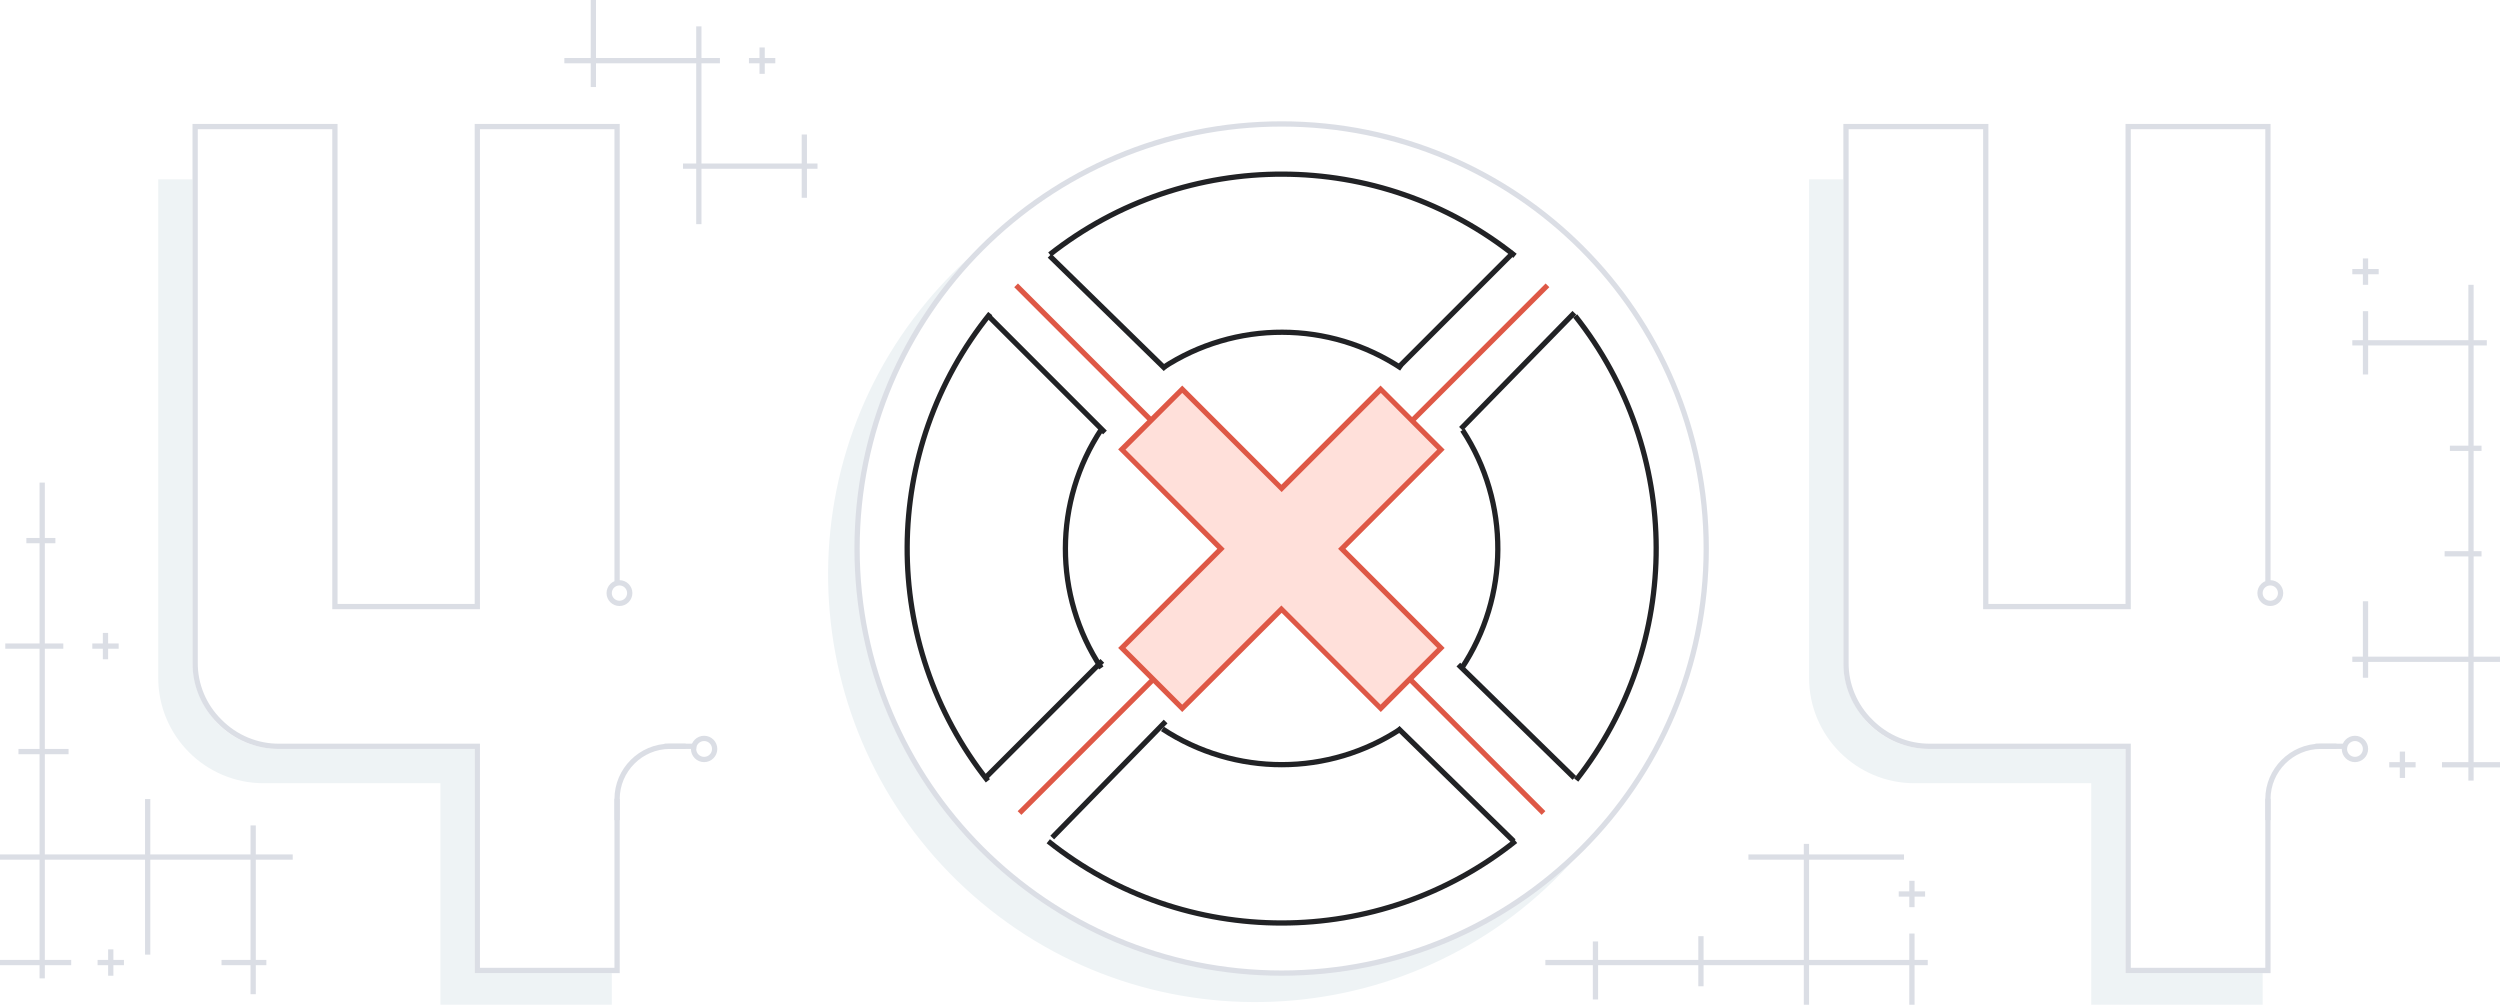
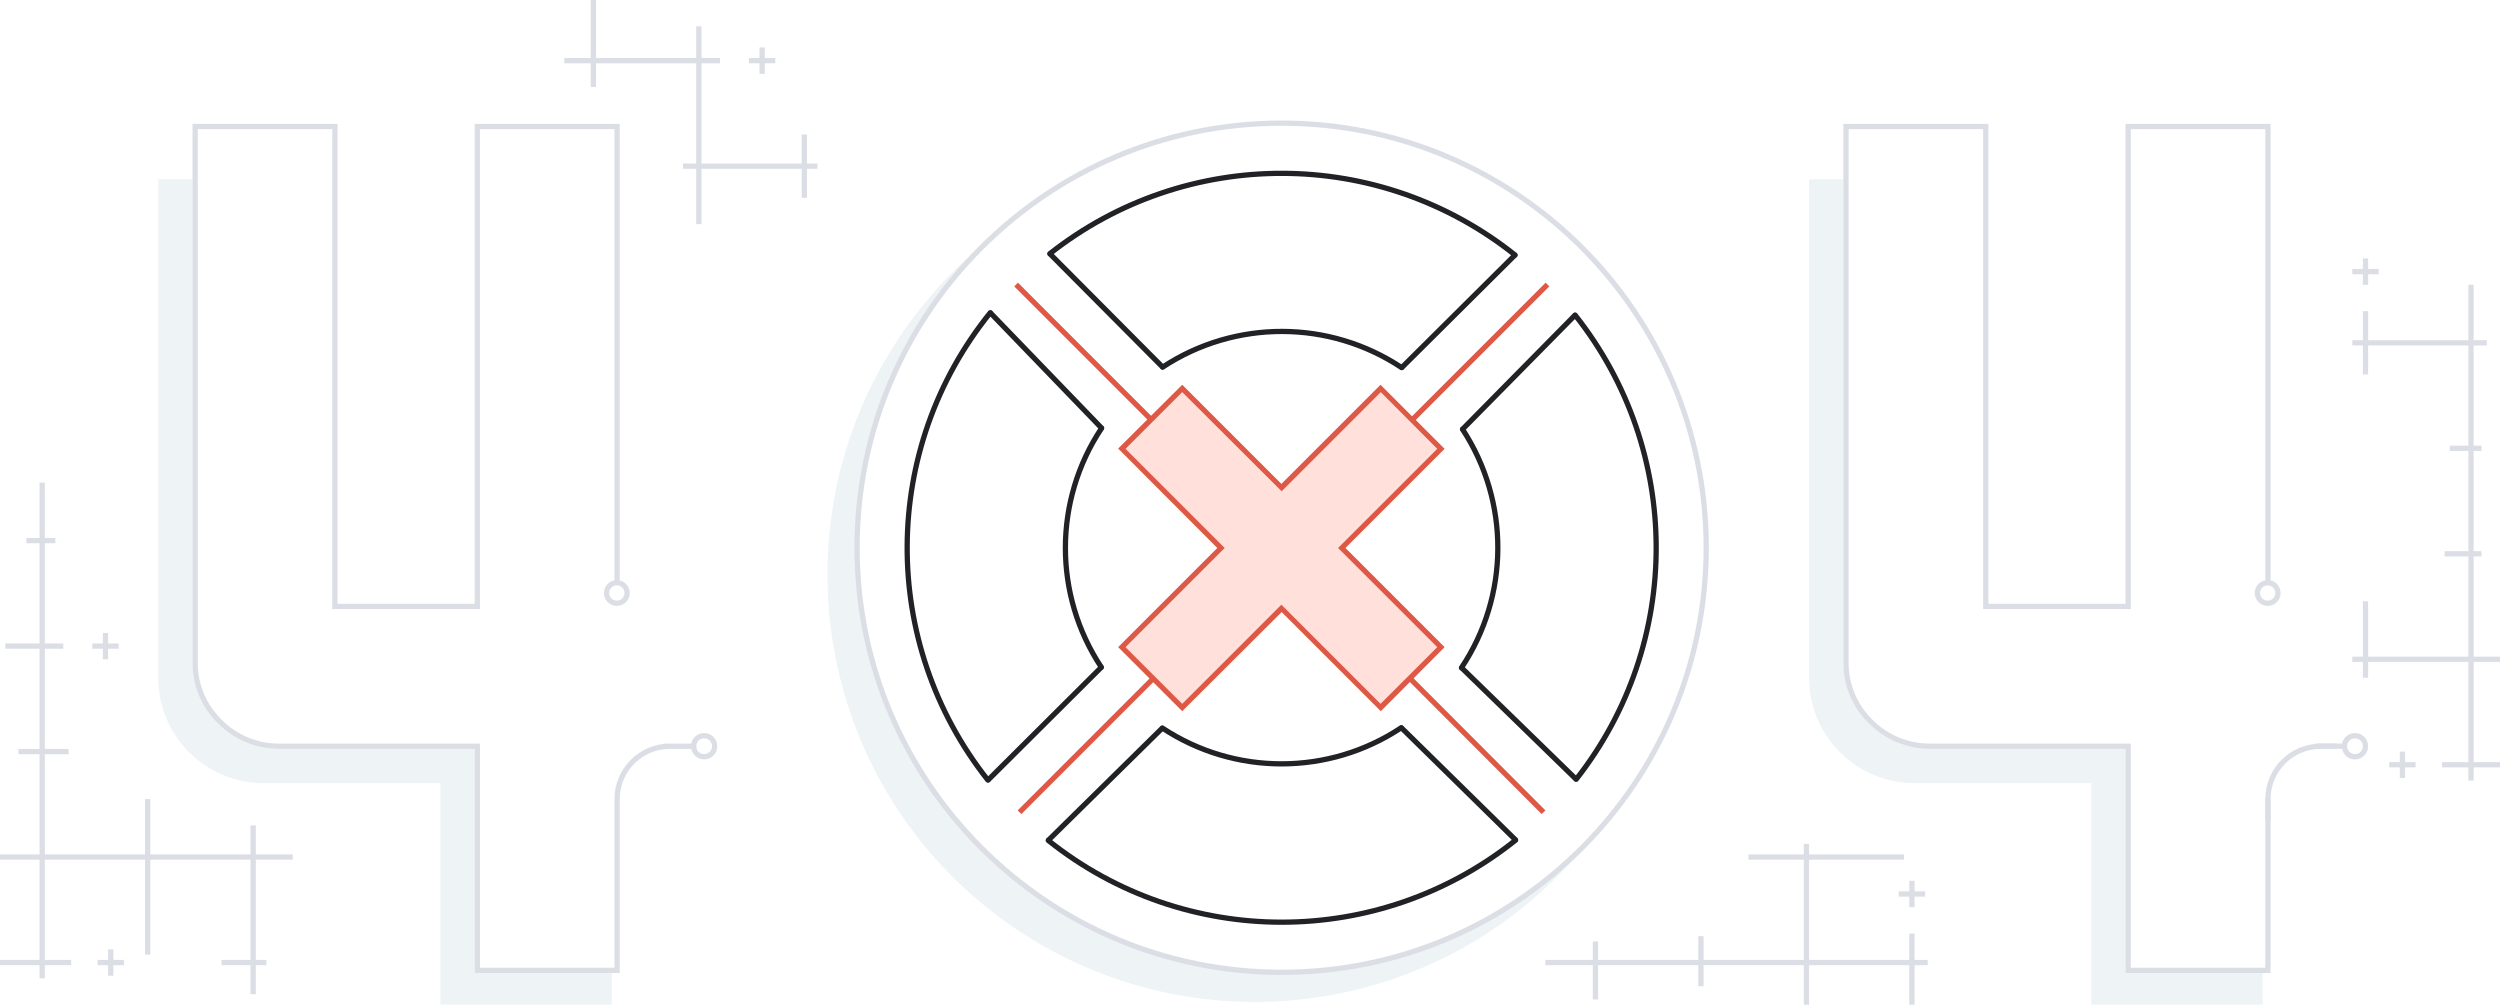
- <svg xmlns="http://www.w3.org/2000/svg" version="1.1" id="Слой_1" x="0" y="0" viewBox="0 0 948 381" xml:space="preserve">
-   <style>.st0{fill:#eef3f5}.st1{stroke:#dbdee5;stroke-width:2}.st1,.st2{fill:none}.st3,.st6{fill:none;stroke:#de5846;stroke-width:2}.st6{stroke:#212225}.st7{fill:#dbdee5}</style>
-   <g id="_404" transform="translate(-430 -224)">
-     <g id="_4">
-       <path id="Прямоугольник_скругл._углы_623" class="st0" d="M562 521h-32c-22.1 0-40-17.9-40-40V292h13v183c0 16.3 12.7 33 33 33h74v85h52v12h-65v-84h-35z" />
-       <path id="_4-2" class="st1" d="M664 444.5V272h-53v182h-54V272h-53v203.2c-.1 8.4 3.3 16.5 9.3 22.4 6 6.1 14.2 9.5 22.7 9.4h75v85h53v-65.1" />
-       <path id="Прямоугольник_скругл._углы_623-2" class="st1" d="M664 535v-8c0-11 9-20 20-20h6" />
-       <path id="Фигура_619_копия" class="st1" d="M682 507h12" />
-       <g id="Эллипс_621" transform="translate(692 503)">
-         <circle class="st2" cx="5" cy="5" r="5" />
-         <circle class="st1" cx="5" cy="5" r="4" />
-       </g>
-       <g id="Эллипс_621_копия" transform="translate(660 444)">
-         <circle class="st2" cx="4.9" cy="4.9" r="4.9" />
-         <circle class="st1" cx="4.9" cy="4.9" r="3.9" />
-       </g>
+ <svg xmlns="http://www.w3.org/2000/svg" width="948" height="381">
+   <path d="M724 381v-15h-38v15h-2v-15h-38v8h-2v-8h-38v13h-2v-13h-18v-2h18v-7h2v7h38v-9h2v9h38v-38h-21v-2h21v-4h2v4h36v2h-36v38h38v-10h2v10h5v2h-5v15zm0-37v-4h-4v-2h4v-4h2v4h4v2h-4v4zm212-48v-5h-10v-2h10v-38h-38v6h-2v-6h-4v-2h4v-21h2v21h38v-38h-9v-2h9v-38h-7v-2h7v-38h-38v11h-2v-11h-4v-2h4v-11h2v11h38v-21h2v21h5v2h-5v38h3v2h-3v38h3v2h-3v38h10v2h-10v38h10v2h-10v5zm-26-1v-4h-4v-2h4v-4h2v4h4v2h-4v4zm-14-187v-4h-4v-2h4v-4h2v4h4v2h-4v4zM95 377v-11H84v-2h11v-38H57v36h-2v-36H17v38h10v2H17v5h-2v-5H0v-2h15v-38H0v-2h15v-38H7v-2h8v-38H2v-2h13v-38h-5v-2h5v-21h2v21h4v2h-4v38h7v2h-7v38h9v2h-9v38h38v-21h2v21h38v-11h2v11h14v2H97v38h4v2h-4v11zm-54-7v-4h-4v-2h4v-4h2v4h4v2h-4v4zm-2-120v-4h-4v-2h4v-4h2v4h4v2h-4v4zM264 85V64h-5v-2h5V24h-38v9h-2v-9h-10v-2h10V0h2v22h38V10h2v12h7v2h-7v38h38V51h2v11h4v2h-4v11h-2V64h-38v21zm24-57v-4h-4v-2h4v-4h2v4h4v2h-4v4z" fill="#dbdee5" />
+   <path d="M132 296.966h-32a39.989 39.989 0 01-40-40v-189h13v183c0 16.3 12.7 33 33 33h74v85h52v12h-65v-84z" fill="#eef3f5" />
+   <path d="M234 220.466v-172.5h-53v182h-54v-182H74v203.2a30.981 30.981 0 009.3 22.4 31.354 31.354 0 0022.7 9.4h75v85h53v-65.1m0 8.1v-8a20.059 20.059 0 0120-20h6m-8 0h12" fill="none" stroke="#dbdee5" stroke-width="2" />
+   <g transform="translate(262 278.966)" fill="none">
+     <circle data-name="Эллипс 1" cx="5" cy="5" r="5" />
+     <circle data-name="Эллипс 2" cx="4" cy="4" r="4" transform="translate(1)" stroke="#dbdee5" stroke-width="2" />
+   </g>
+   <g transform="translate(230 219.966)" fill="none">
+     <circle data-name="Эллипс 3" cx="4.9" cy="4.9" r="4.9" />
+     <circle data-name="Эллипс 4" cx="3.9" cy="3.9" r="3.9" transform="translate(0 1)" stroke="#dbdee5" stroke-width="2" />
+   </g>
+   <path d="M325 209.695c0 103.8 91.1 159 161 159 30.3 0 83.7-13.3 114.4-47.2-57.2 68.8-159.3 78.2-228.2 21-68.8-57.2-78.2-159.3-21-228.2.2-.2.3-.4.5-.6a164.931 164.931 0 0119.5-19.7c-7.2 7.9-46.2 46.1-46.2 115.7z" fill="#eef3f5" />
+   <g transform="translate(324 45.695)" fill="none">
+     <circle cx="162" cy="162" r="162" />
+     <circle cx="161" cy="161" r="161" transform="translate(1 1)" stroke="#dbdee5" stroke-width="2" />
+   </g>
+   <path d="M586.8 107.895l-51.2 51.2m-98.3 98.2l-50.7 50.7m198.7 0l-50.3-50.4m-98.2-98.2l-51.5-51.5" fill="none" stroke="#de5846" stroke-width="2" />
+   <path d="M523.6 268.295l-36.9-36.9-.7-.7-.7.7-36.9 36.9-22.9-22.9 36.9-36.9.7-.7-.7-.7-36.9-36.9 22.9-22.9 36.9 36.9.7.7.7-.7 36.9-36.9 22.9 22.9-36.9 36.9-.7.7.7.7 36.9 36.9z" fill="#ffe0da" />
+   <path d="M448.3 148.695l-21.5 21.5 36.2 36.2 1.4 1.4-1.4 1.4-36.2 36.2 21.5 21.5 36.2-36.2 1.4-1.4 1.4 1.4 36.2 36.2 21.5-21.5-36.2-36.2-1.4-1.4 1.4-1.4 36.2-36.2-21.4-21.5-36.2 36.2-1.4 1.4-1.4-1.4-36.3-36.2m0-2.8l37.6 37.6 37.6-37.6 24.3 24.3-37.6 37.6 37.6 37.6-24.2 24.3-37.6-37.6-37.7 37.6-24.3-24.3 37.6-37.6-37.6-37.7z" fill="#de5846" />
+   <g data-name="Сгруппировать 893" fill="none" stroke="#212225" stroke-linecap="round" stroke-width="2">
+     <path d="M597.3 119.495a142.11 142.11 0 01.4 176m-23 23.1a141.933 141.933 0 01-177.2.1m-22.9-22.9a141.935 141.935 0 01.9-177.2m22.6-22.4a142 142 0 01176.4.5m-19.9 66.1a82.038 82.038 0 01-.4 90.4m-22.9 22.8a82.015 82.015 0 01-90.5.1m-23.2-23.1a81.993 81.993 0 01.1-90.6m23.2-23.2a82.181 82.181 0 0190.6.2" />
+     <path data-name="Контур 690" d="M554.629 162.734l42.563-43.163" />
+     <path data-name="Контур 694" d="M554.291 253.275l43.234 42.081" />
+     <path data-name="Контур 693" d="M417.705 162.307l-42.043-43.572" />
+     <path data-name="Контур 697" d="M417.561 253.087l-42.762 42.59" />
+     <path data-name="Контур 691" d="M531.6 139.331l42.816-42.555" />
+     <path data-name="Контур 695" d="M531.439 276.004l43.225 42.459" />
+     <path data-name="Контур 692" d="M440.826 139.163l-42.6-42.822" />
+     <path data-name="Контур 696" d="M440.658 276.174l-43.041 42.383" />
+   </g>
+   <g data-name="_4">
+     <path data-name="Прямоугольник_скругл._углы_623" d="M758 296.966h-32a39.989 39.989 0 01-40-40v-189h13v183c0 16.3 12.7 33 33 33h74v85h52v12h-65v-84z" fill="#eef3f5" />
+     <path data-name="_4-2" d="M860 220.466v-172.5h-53v182h-54v-182h-53v203.2a30.981 30.981 0 009.3 22.4 31.354 31.354 0 0022.7 9.4h75v85h53v-65.1" fill="none" stroke="#dbdee5" stroke-width="2" />
+     <path data-name="Прямоугольник_скругл._углы_623-2" d="M860 310.966v-8a20.059 20.059 0 0120-20h6" fill="none" stroke="#dbdee5" stroke-width="2" />
+     <path data-name="Фигура_619_копия" fill="none" stroke="#dbdee5" stroke-width="2" d="M878 282.966h12" />
+     <g data-name="Эллипс_621" transform="translate(888 278.966)" fill="none">
+       <circle data-name="Эллипс 1" cx="5" cy="5" r="5" />
+       <circle data-name="Эллипс 2" cx="4" cy="4" r="4" transform="translate(1)" stroke="#dbdee5" stroke-width="2" />
    </g>
-     <g id="_4-3">
-       <path id="Прямоугольник_скругл._углы_623-3" class="st0" d="M1188 521h-32c-22.1 0-40-17.9-40-40V292h13v183c0 16.3 12.7 33 33 33h74v85h52v12h-65v-84h-35z" />
-       <path id="_4-4" class="st1" d="M1290 444.5V272h-53v182h-54V272h-53v203.2c-.1 8.4 3.3 16.5 9.3 22.4 6 6.1 14.2 9.5 22.7 9.4h75v85h53v-65.1" />
-       <path id="Прямоугольник_скругл._углы_623-4" class="st1" d="M1290 535v-8c0-11 9-20 20-20h6" />
-       <path id="Фигура_619_копия-2" class="st1" d="M1308 507h12" />
-       <g id="Эллипс_621-2" transform="translate(1318 503)">
-         <circle class="st2" cx="5" cy="5" r="5" />
-         <circle class="st1" cx="5" cy="5" r="4" />
-       </g>
-       <g id="Эллипс_621_копия-2" transform="translate(1286 444)">
-         <circle class="st2" cx="4.9" cy="4.9" r="4.9" />
-         <circle class="st1" cx="4.9" cy="4.9" r="3.9" />
-       </g>
-     </g>
-     <g id="Группа_89">
-       <path id="Эллипс_634" class="st0" d="M755 434c0 103.8 91.1 159 161 159 30.3 0 83.7-13.3 114.4-47.2-57.3 68.7-159.5 77.9-228.2 20.5s-77.9-159.5-20.5-228.2c5.9-7.1 12.5-13.7 19.5-19.7-7.2 7.8-46.2 46-46.2 115.6z" />
-       <g id="Эллипс_634_копия_3" transform="translate(754 270)">
-         <circle class="st2" cx="162" cy="162" r="162" />
-         <circle class="st1" cx="162" cy="162" r="161" />
-       </g>
-       <g id="Группа_88">
-         <path id="Фигура_639" class="st3" d="M1016.8 332.2l-51.2 51.2m-98.3 98.2l-50.7 50.7" />
-         <path id="Фигура_639_копия" class="st3" d="M1015.3 532.3L965 481.9m-98.2-98.2l-51.5-51.5" />
-         <g id="Фигура_643">
-           <path d="M953.6 492.6l-36.9-36.9-.7-.7-.7.7-36.9 36.9-22.9-22.9 36.9-36.9.7-.7-.7-.7-36.9-36.9 22.9-22.9 36.9 36.9.7.7.7-.7 36.9-36.9 22.9 22.9-36.9 36.9-.7.7.7.7 36.9 36.9-22.9 22.9z" fill="#ffe0da" />
-           <path d="M878.3 373l-21.5 21.5 36.2 36.2 1.4 1.4-1.4 1.4-36.2 36.2 21.5 21.5 36.2-36.2 1.4-1.4 1.4 1.4 36.2 36.2 21.5-21.5-36.2-36.2-1.4-1.4 1.4-1.4 36.2-36.2-21.4-21.5-36.2 36.2-1.4 1.4-1.4-1.4-36.3-36.2m0-2.8l37.6 37.6 37.6-37.6 24.3 24.3-37.6 37.6 37.6 37.6-24.2 24.3-37.6-37.6-37.7 37.6-24.3-24.3 37.6-37.6-37.6-37.7 24.3-24.2z" fill="#de5846" />
-         </g>
-       </g>
-       <path id="Эллипс_634_копия_2" class="st6" d="M1027.3 343.8c40.8 51.5 41 124.3.4 176m-23 23.1c-51.8 41.4-125.4 41.5-177.2.1m-22.9-22.9c-41.1-52-40.8-125.6.9-177.2m22.6-22.4c51.8-40.8 124.9-40.6 176.4.5" />
-       <path id="Эллипс_634_копия" class="st6" d="M984.6 387.1c18 27.5 17.8 63.1-.4 90.4m-22.9 22.8c-27.4 18.2-63 18.2-90.5.1m-23.2-23.1c-18.2-27.5-18.1-63.2.1-90.6m23.2-23.2c27.5-18.1 63.2-18 90.6.2" />
-       <path id="Фигура_642" class="st6" d="M1004 543l-44-43" />
-       <path id="Фигура_642_копия" class="st6" d="M1027 519l-44-43" />
-       <path id="Фигура_642_копия_2" class="st6" d="M849 388l-44-44" />
-       <path id="Фигура_642_копия_2-2" class="st6" d="M872 364l-44-43" />
-       <path id="Фигура_642_копия_3" class="st6" d="M804 518.6l44-44" />
-       <path id="Фигура_642_копия_3-2" class="st6" d="M829 541.6l43-44" />
-       <path id="Фигура_642_копия_3-3" class="st6" d="M960 363.6l44-44" />
-       <path id="Фигура_642_копия_3-4" class="st6" d="M984 386.6l43-44" />
-     </g>
-     <g id="шьфп_копия_7">
-       <path id="Прямоугольник_1_копия_15" class="st7" d="M1154 605v-15h-38v15h-2v-15h-38v8h-2v-8h-38v13h-2v-13h-18v-2h18v-7h2v7h38v-9h2v9h38v-38h-21v-2h21v-4h2v4h36v2h-36v38h38v-10h2v10h5v2h-5v15h-2zm0-37v-4h-4v-2h4v-4h2v4h4v2h-4v4h-2z" />
-       <path id="Прямоугольник_1_копия_17" class="st7" d="M1366 520v-5h-10v-2h10v-38h-38v6h-2v-6h-4v-2h4v-21h2v21h38v-38h-9v-2h9v-38h-7v-2h7v-38h-38v11h-2v-11h-4v-2h4v-11h2v11h38v-21h2v21h5v2h-5v38h3v2h-3v38h3v2h-3v38h10v2h-10v38h10v2h-10v5h-2zm-26-1v-4h-4v-2h4v-4h2v4h4v2h-4v4h-2zm-14-187v-4h-4v-2h4v-4h2v4h4v2h-4v4h-2z" />
-       <path id="Прямоугольник_1_копия_16" class="st7" d="M525 601v-11h-11v-2h11v-38h-38v36h-2v-36h-38v38h10v2h-10v5h-2v-5h-15v-2h15v-38h-15v-2h15v-38h-8v-2h8v-38h-13v-2h13v-38h-5v-2h5v-21h2v21h4v2h-4v38h7v2h-7v38h9v2h-9v38h38v-21h2v21h38v-11h2v11h14v2h-14v38h4v2h-4v11h-2zm-54-7v-4h-4v-2h4v-4h2v4h4v2h-4v4h-2zm-2-120v-4h-4v-2h4v-4h2v4h4v2h-4v4h-2z" />
-       <path id="Прямоугольник_1_копия_22" class="st7" d="M694 309v-21h-5v-2h5v-38h-38v9h-2v-9h-10v-2h10v-22h2v22h38v-12h2v12h7v2h-7v38h38v-11h2v11h4v2h-4v11h-2v-11h-38v21h-2zm24-57v-4h-4v-2h4v-4h2v4h4v2h-4v4h-2z" />
+     <g data-name="Эллипс_621_копия" transform="translate(856 219.966)" fill="none">
+       <circle data-name="Эллипс 3" cx="4.9" cy="4.9" r="4.9" />
+       <circle data-name="Эллипс 4" cx="3.9" cy="3.9" r="3.9" transform="translate(0 1)" stroke="#dbdee5" stroke-width="2" />
    </g>
  </g>
</svg>
